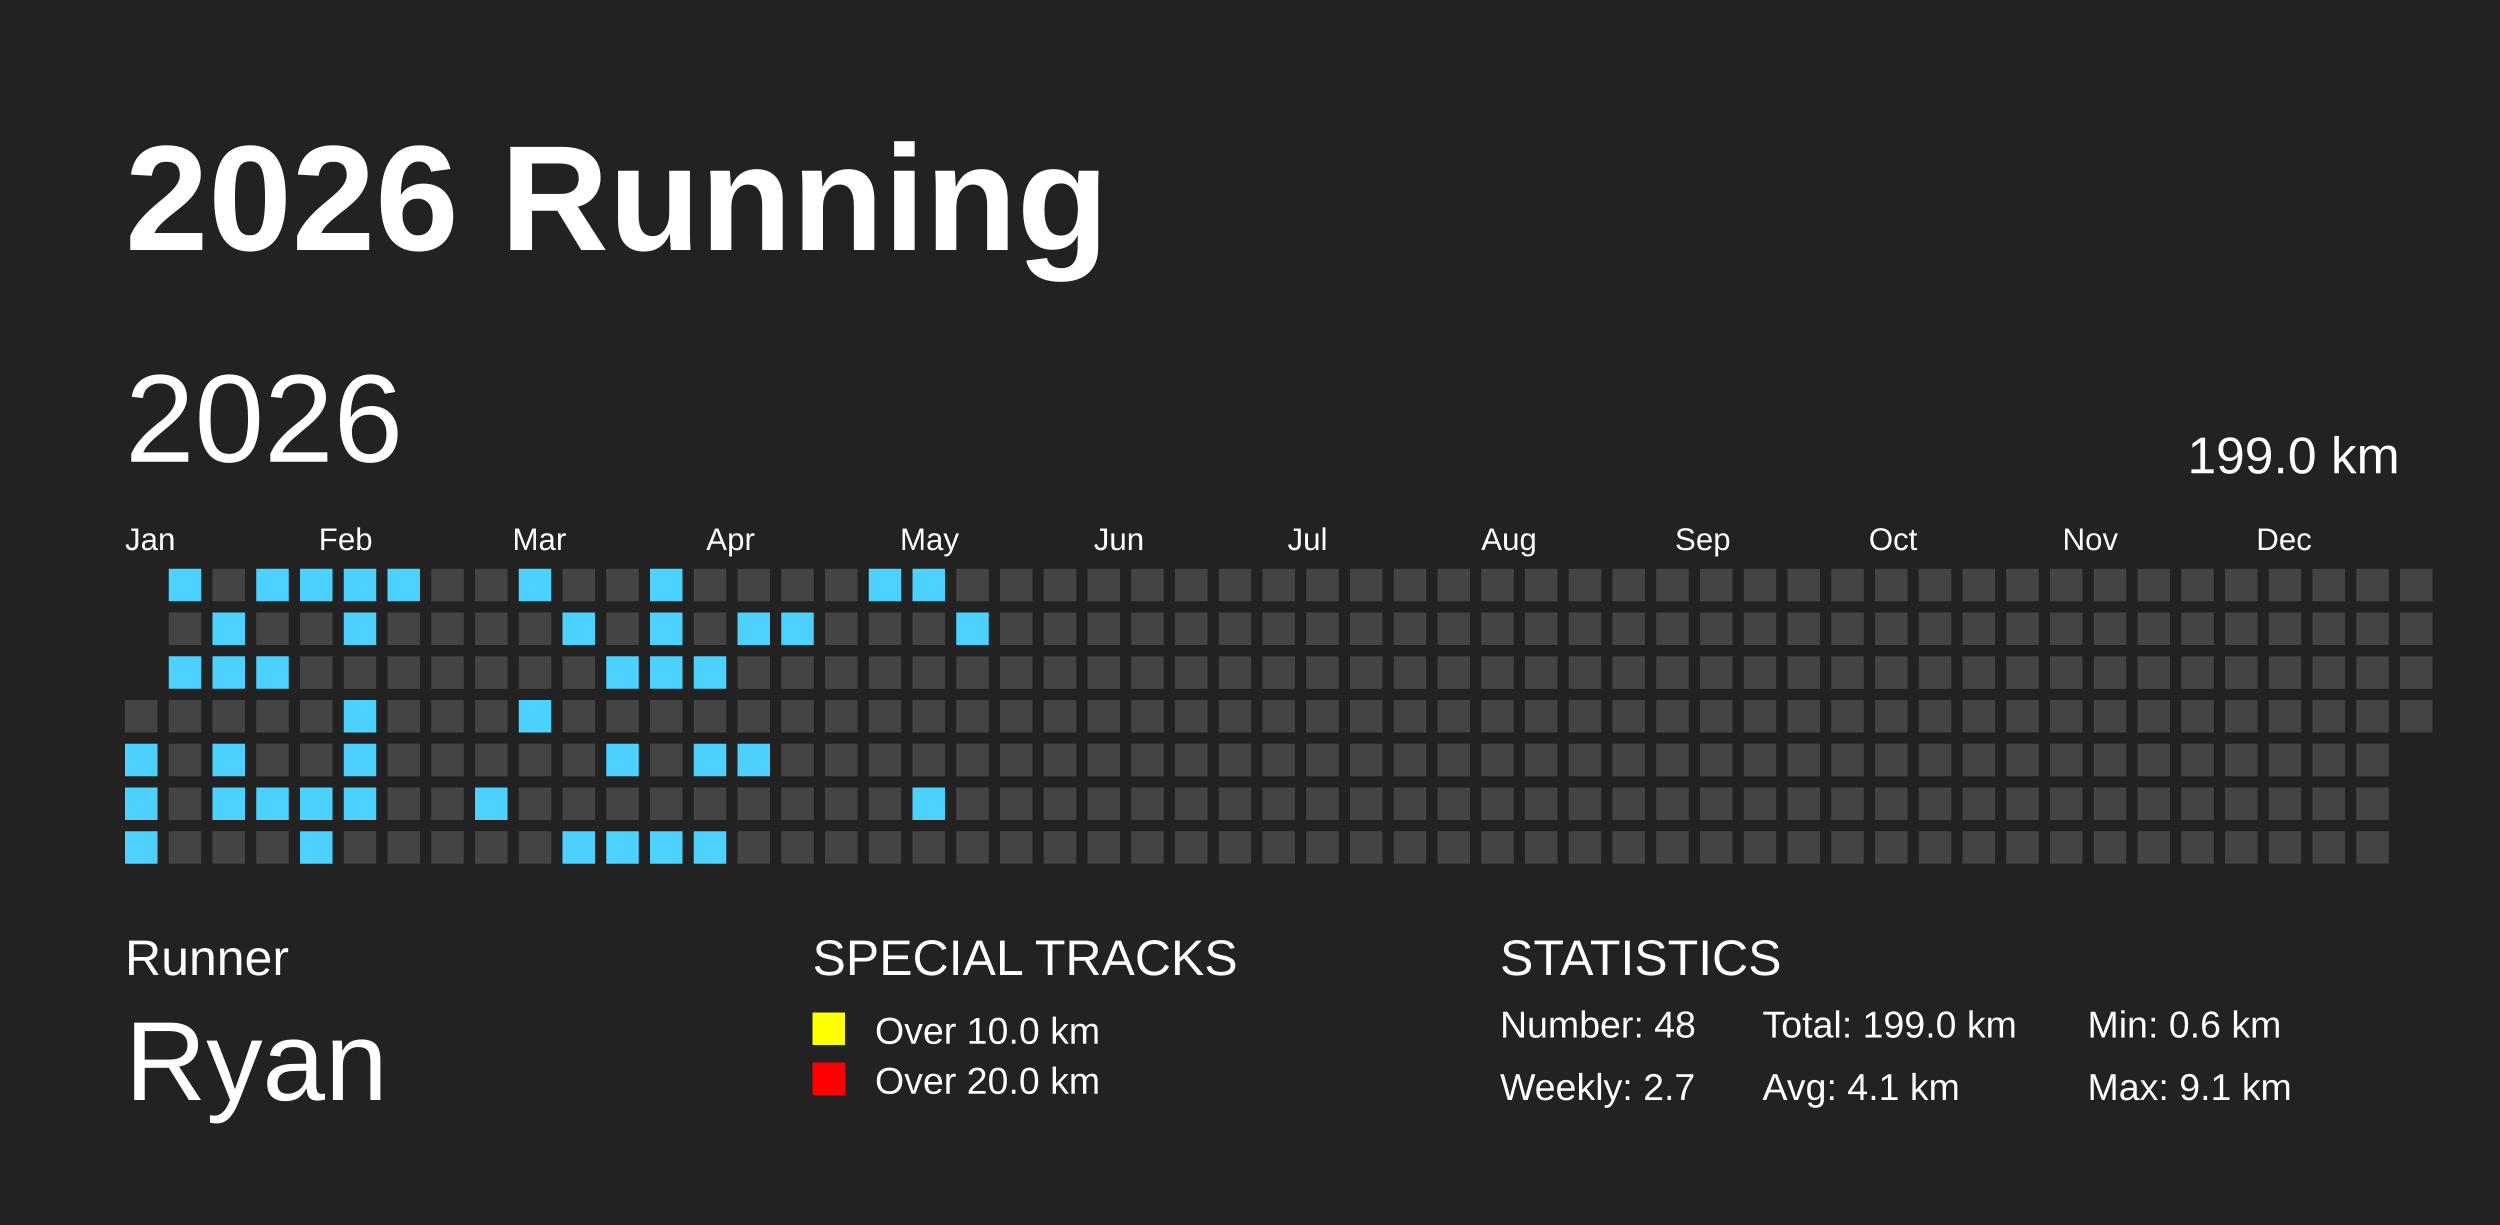
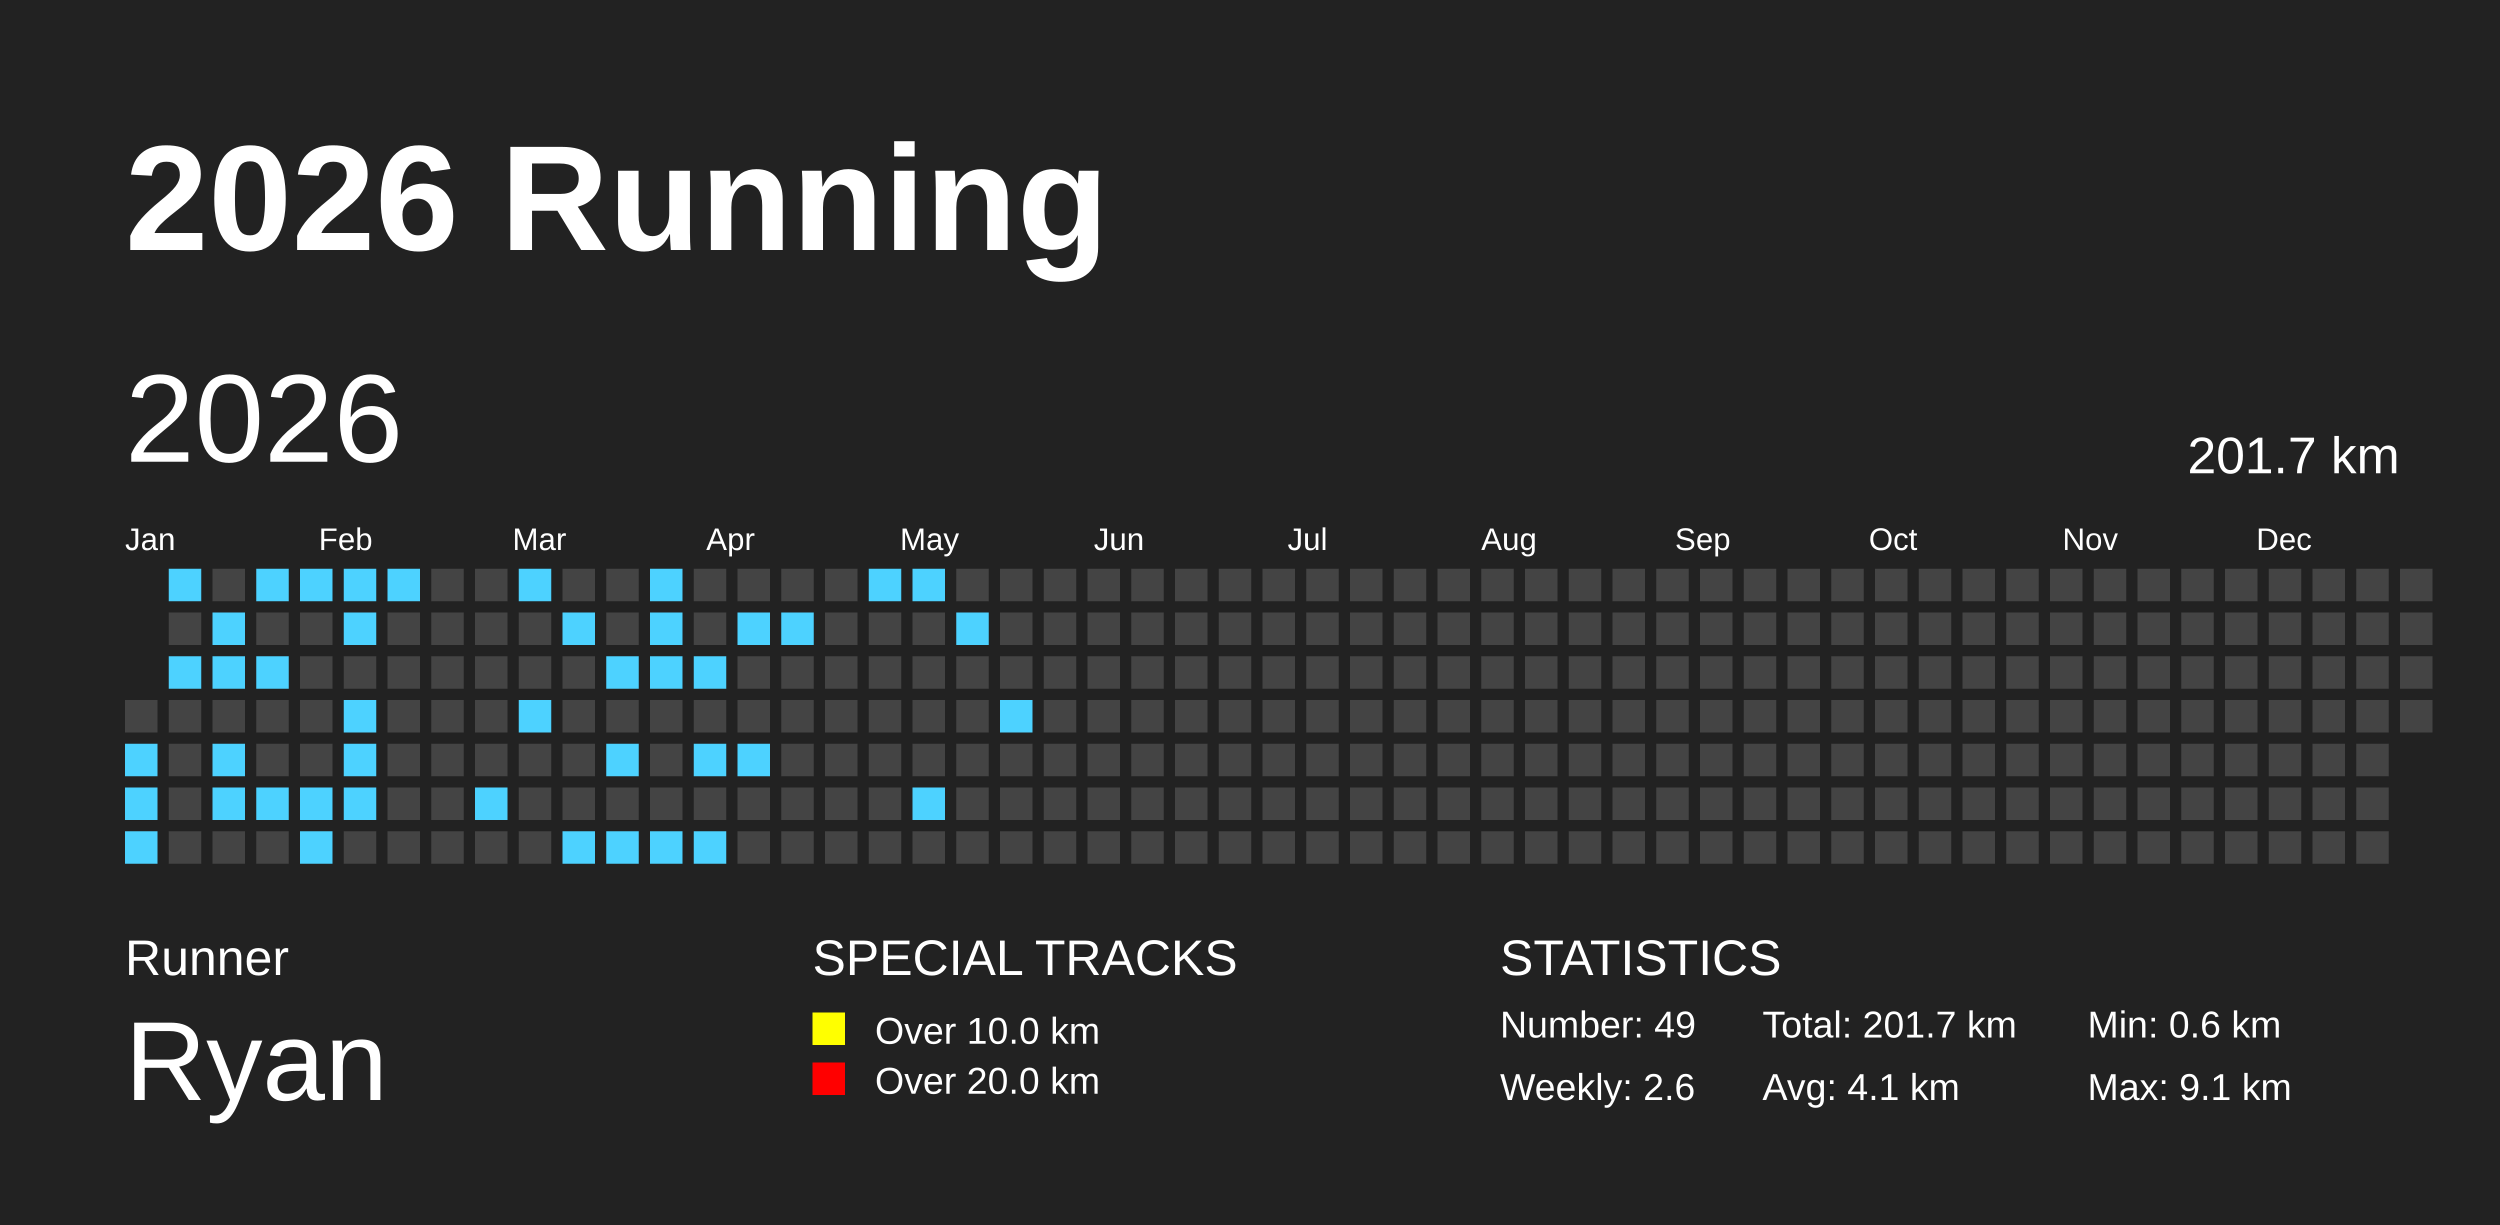
<svg xmlns="http://www.w3.org/2000/svg" baseProfile="full" height="98mm" version="1.1" viewBox="0,0,200,98" width="200mm">
  <defs />
  <rect fill="#222222" height="98" width="200" x="0" y="0" />
  <text fill="#FFFFFF" style="font-size:12px; font-family:Arial; font-weight:bold;" x="10" y="20">2026 Running</text>
  <text fill="#FFFFFF" style="font-size:4px; font-family:Arial" x="10" y="78">Runner</text>
  <text fill="#FFFFFF" style="font-size:9px; font-family:Arial" x="10" y="88">Ryan</text>
  <text fill="#FFFFFF" style="font-size:4px; font-family:Arial" x="65" y="78">SPECIAL TRACKS</text>
  <rect fill="yellow" height="2.6" width="2.6" x="65" y="81" />
  <text fill="#FFFFFF" style="font-size:3px; font-family:Arial" x="70" y="83.5">Over 10.0 km</text>
  <rect fill="red" height="2.6" width="2.6" x="65" y="85" />
  <text fill="#FFFFFF" style="font-size:3px; font-family:Arial" x="70" y="87.5">Over 20.0 km</text>
  <text fill="#FFFFFF" style="font-size:4px; font-family:Arial" x="120" y="78">STATISTICS</text>
-   <text fill="#FFFFFF" style="font-size:3px; font-family:Arial" x="120" y="83">Number: 48</text>
-   <text fill="#FFFFFF" style="font-size:3px; font-family:Arial" x="120" y="88">Weekly: 2.7</text>
-   <text fill="#FFFFFF" style="font-size:3px; font-family:Arial" x="141" y="83">Total: 199.0 km</text>
+   <text fill="#FFFFFF" style="font-size:3px; font-family:Arial" x="120" y="83">Number: 49</text>
+   <text fill="#FFFFFF" style="font-size:3px; font-family:Arial" x="120" y="88">Weekly: 2.6</text>
+   <text fill="#FFFFFF" style="font-size:3px; font-family:Arial" x="141" y="83">Total: 201.7 km</text>
  <text fill="#FFFFFF" style="font-size:3px; font-family:Arial" x="141" y="88">Avg: 4.1 km</text>
  <text fill="#FFFFFF" style="font-size:3px; font-family:Arial" x="167" y="83">Min: 0.6 km</text>
  <text fill="#FFFFFF" style="font-size:3px; font-family:Arial" x="167" y="88">Max: 9.1 km</text>
  <text dominant-baseline="hanging" fill="#FFFFFF" style="font-size:10.0px; font-family:Arial;" x="10" y="30">2026</text>
-   <text dominant-baseline="hanging" fill="#FFFFFF" style="font-size:4.125px; font-family:Arial;" x="175" y="35">199.0 km</text>
+   <text dominant-baseline="hanging" fill="#FFFFFF" style="font-size:4.125px; font-family:Arial;" x="175" y="35">201.7 km</text>
  <text fill="#FFFFFF" style="font-size:2.5px; font-family:Arial" x="10.0" y="44">Jan</text>
  <text fill="#FFFFFF" style="font-size:2.5px; font-family:Arial" x="25.5" y="44">Feb</text>
  <text fill="#FFFFFF" style="font-size:2.5px; font-family:Arial" x="41.0" y="44">Mar</text>
  <text fill="#FFFFFF" style="font-size:2.5px; font-family:Arial" x="56.5" y="44">Apr</text>
  <text fill="#FFFFFF" style="font-size:2.5px; font-family:Arial" x="72.0" y="44">May</text>
  <text fill="#FFFFFF" style="font-size:2.5px; font-family:Arial" x="87.5" y="44">Jun</text>
  <text fill="#FFFFFF" style="font-size:2.5px; font-family:Arial" x="103.0" y="44">Jul</text>
  <text fill="#FFFFFF" style="font-size:2.5px; font-family:Arial" x="118.5" y="44">Aug</text>
  <text fill="#FFFFFF" style="font-size:2.5px; font-family:Arial" x="134.0" y="44">Sep</text>
  <text fill="#FFFFFF" style="font-size:2.5px; font-family:Arial" x="149.5" y="44">Oct</text>
  <text fill="#FFFFFF" style="font-size:2.5px; font-family:Arial" x="165.0" y="44">Nov</text>
  <text fill="#FFFFFF" style="font-size:2.5px; font-family:Arial" x="180.5" y="44">Dec</text>
  <rect fill="#444444" height="2.6" width="2.6" x="10.0" y="56.0" />
  <rect fill="#4DD2FF" height="2.6" width="2.6" x="10.0" y="59.5" />
  <rect fill="#4DD2FF" height="2.6" width="2.6" x="10.0" y="63.0" />
  <rect fill="#4DD2FF" height="2.6" width="2.6" x="10.0" y="66.5" />
  <rect fill="#4DD2FF" height="2.6" width="2.6" x="13.5" y="45.5" />
  <rect fill="#444444" height="2.6" width="2.6" x="13.5" y="49.0" />
  <rect fill="#4DD2FF" height="2.6" width="2.6" x="13.5" y="52.5" />
  <rect fill="#444444" height="2.6" width="2.6" x="13.5" y="56.0" />
  <rect fill="#444444" height="2.6" width="2.6" x="13.5" y="59.5" />
  <rect fill="#444444" height="2.6" width="2.6" x="13.5" y="63.0" />
  <rect fill="#444444" height="2.6" width="2.6" x="13.5" y="66.5" />
  <rect fill="#444444" height="2.6" width="2.6" x="17.0" y="45.5" />
  <rect fill="#4DD2FF" height="2.6" width="2.6" x="17.0" y="49.0" />
  <rect fill="#4DD2FF" height="2.6" width="2.6" x="17.0" y="52.5" />
  <rect fill="#444444" height="2.6" width="2.6" x="17.0" y="56.0" />
  <rect fill="#4DD2FF" height="2.6" width="2.6" x="17.0" y="59.5" />
  <rect fill="#4DD2FF" height="2.6" width="2.6" x="17.0" y="63.0" />
  <rect fill="#444444" height="2.6" width="2.6" x="17.0" y="66.5" />
  <rect fill="#4DD2FF" height="2.6" width="2.6" x="20.5" y="45.5" />
  <rect fill="#444444" height="2.6" width="2.6" x="20.5" y="49.0" />
  <rect fill="#4DD2FF" height="2.6" width="2.6" x="20.5" y="52.5" />
  <rect fill="#444444" height="2.6" width="2.6" x="20.5" y="56.0" />
  <rect fill="#444444" height="2.6" width="2.6" x="20.5" y="59.5" />
  <rect fill="#4DD2FF" height="2.6" width="2.6" x="20.5" y="63.0" />
  <rect fill="#444444" height="2.6" width="2.6" x="20.5" y="66.5" />
  <rect fill="#4DD2FF" height="2.6" width="2.6" x="24.0" y="45.5" />
  <rect fill="#444444" height="2.6" width="2.6" x="24.0" y="49.0" />
  <rect fill="#444444" height="2.6" width="2.6" x="24.0" y="52.5" />
  <rect fill="#444444" height="2.6" width="2.6" x="24.0" y="56.0" />
  <rect fill="#444444" height="2.6" width="2.6" x="24.0" y="59.5" />
  <rect fill="#4DD2FF" height="2.6" width="2.6" x="24.0" y="63.0" />
  <rect fill="#4DD2FF" height="2.6" width="2.6" x="24.0" y="66.5" />
  <rect fill="#4DD2FF" height="2.6" width="2.6" x="27.5" y="45.5" />
  <rect fill="#4DD2FF" height="2.6" width="2.6" x="27.5" y="49.0" />
  <rect fill="#444444" height="2.6" width="2.6" x="27.5" y="52.5" />
  <rect fill="#4DD2FF" height="2.6" width="2.6" x="27.5" y="56.0" />
  <rect fill="#4DD2FF" height="2.6" width="2.6" x="27.5" y="59.5" />
  <rect fill="#4DD2FF" height="2.6" width="2.6" x="27.5" y="63.0" />
  <rect fill="#444444" height="2.6" width="2.6" x="27.5" y="66.5" />
  <rect fill="#4DD2FF" height="2.6" width="2.6" x="31.0" y="45.5" />
  <rect fill="#444444" height="2.6" width="2.6" x="31.0" y="49.0" />
  <rect fill="#444444" height="2.6" width="2.6" x="31.0" y="52.5" />
  <rect fill="#444444" height="2.6" width="2.6" x="31.0" y="56.0" />
  <rect fill="#444444" height="2.6" width="2.6" x="31.0" y="59.5" />
  <rect fill="#444444" height="2.6" width="2.6" x="31.0" y="63.0" />
  <rect fill="#444444" height="2.6" width="2.6" x="31.0" y="66.5" />
  <rect fill="#444444" height="2.6" width="2.6" x="34.5" y="45.5" />
  <rect fill="#444444" height="2.6" width="2.6" x="34.5" y="49.0" />
  <rect fill="#444444" height="2.6" width="2.6" x="34.5" y="52.5" />
  <rect fill="#444444" height="2.6" width="2.6" x="34.5" y="56.0" />
  <rect fill="#444444" height="2.6" width="2.6" x="34.5" y="59.5" />
  <rect fill="#444444" height="2.6" width="2.6" x="34.5" y="63.0" />
  <rect fill="#444444" height="2.6" width="2.6" x="34.5" y="66.5" />
  <rect fill="#444444" height="2.6" width="2.6" x="38.0" y="45.5" />
  <rect fill="#444444" height="2.6" width="2.6" x="38.0" y="49.0" />
  <rect fill="#444444" height="2.6" width="2.6" x="38.0" y="52.5" />
  <rect fill="#444444" height="2.6" width="2.6" x="38.0" y="56.0" />
  <rect fill="#444444" height="2.6" width="2.6" x="38.0" y="59.5" />
  <rect fill="#4DD2FF" height="2.6" width="2.6" x="38.0" y="63.0" />
  <rect fill="#444444" height="2.6" width="2.6" x="38.0" y="66.5" />
  <rect fill="#4DD2FF" height="2.6" width="2.6" x="41.5" y="45.5" />
  <rect fill="#444444" height="2.6" width="2.6" x="41.5" y="49.0" />
  <rect fill="#444444" height="2.6" width="2.6" x="41.5" y="52.5" />
  <rect fill="#4DD2FF" height="2.6" width="2.6" x="41.5" y="56.0" />
  <rect fill="#444444" height="2.6" width="2.6" x="41.5" y="59.5" />
  <rect fill="#444444" height="2.6" width="2.6" x="41.5" y="63.0" />
  <rect fill="#444444" height="2.6" width="2.6" x="41.5" y="66.5" />
  <rect fill="#444444" height="2.6" width="2.6" x="45.0" y="45.5" />
  <rect fill="#4DD2FF" height="2.6" width="2.6" x="45.0" y="49.0" />
  <rect fill="#444444" height="2.6" width="2.6" x="45.0" y="52.5" />
  <rect fill="#444444" height="2.6" width="2.6" x="45.0" y="56.0" />
  <rect fill="#444444" height="2.6" width="2.6" x="45.0" y="59.5" />
  <rect fill="#444444" height="2.6" width="2.6" x="45.0" y="63.0" />
  <rect fill="#4DD2FF" height="2.6" width="2.6" x="45.0" y="66.5" />
  <rect fill="#444444" height="2.6" width="2.6" x="48.5" y="45.5" />
  <rect fill="#444444" height="2.6" width="2.6" x="48.5" y="49.0" />
  <rect fill="#4DD2FF" height="2.6" width="2.6" x="48.5" y="52.5" />
  <rect fill="#444444" height="2.6" width="2.6" x="48.5" y="56.0" />
  <rect fill="#4DD2FF" height="2.6" width="2.6" x="48.5" y="59.5" />
  <rect fill="#444444" height="2.6" width="2.6" x="48.5" y="63.0" />
  <rect fill="#4DD2FF" height="2.6" width="2.6" x="48.5" y="66.5" />
  <rect fill="#4DD2FF" height="2.6" width="2.6" x="52.0" y="45.5" />
  <rect fill="#4DD2FF" height="2.6" width="2.6" x="52.0" y="49.0" />
  <rect fill="#4DD2FF" height="2.6" width="2.6" x="52.0" y="52.5" />
  <rect fill="#444444" height="2.6" width="2.6" x="52.0" y="56.0" />
  <rect fill="#444444" height="2.6" width="2.6" x="52.0" y="59.5" />
  <rect fill="#444444" height="2.6" width="2.6" x="52.0" y="63.0" />
  <rect fill="#4DD2FF" height="2.6" width="2.6" x="52.0" y="66.5" />
  <rect fill="#444444" height="2.6" width="2.6" x="55.5" y="45.5" />
  <rect fill="#444444" height="2.6" width="2.6" x="55.5" y="49.0" />
  <rect fill="#4DD2FF" height="2.6" width="2.6" x="55.5" y="52.5" />
  <rect fill="#444444" height="2.6" width="2.6" x="55.5" y="56.0" />
  <rect fill="#4DD2FF" height="2.6" width="2.6" x="55.5" y="59.5" />
  <rect fill="#444444" height="2.6" width="2.6" x="55.5" y="63.0" />
  <rect fill="#4DD2FF" height="2.6" width="2.6" x="55.5" y="66.5" />
  <rect fill="#444444" height="2.6" width="2.6" x="59.0" y="45.5" />
  <rect fill="#4DD2FF" height="2.6" width="2.6" x="59.0" y="49.0" />
  <rect fill="#444444" height="2.6" width="2.6" x="59.0" y="52.5" />
  <rect fill="#444444" height="2.6" width="2.6" x="59.0" y="56.0" />
  <rect fill="#4DD2FF" height="2.6" width="2.6" x="59.0" y="59.5" />
  <rect fill="#444444" height="2.6" width="2.6" x="59.0" y="63.0" />
  <rect fill="#444444" height="2.6" width="2.6" x="59.0" y="66.5" />
  <rect fill="#444444" height="2.6" width="2.6" x="62.5" y="45.5" />
  <rect fill="#4DD2FF" height="2.6" width="2.6" x="62.5" y="49.0" />
  <rect fill="#444444" height="2.6" width="2.6" x="62.5" y="52.5" />
  <rect fill="#444444" height="2.6" width="2.6" x="62.5" y="56.0" />
  <rect fill="#444444" height="2.6" width="2.6" x="62.5" y="59.5" />
  <rect fill="#444444" height="2.6" width="2.6" x="62.5" y="63.0" />
  <rect fill="#444444" height="2.6" width="2.6" x="62.5" y="66.5" />
  <rect fill="#444444" height="2.6" width="2.6" x="66.0" y="45.5" />
  <rect fill="#444444" height="2.6" width="2.6" x="66.0" y="49.0" />
  <rect fill="#444444" height="2.6" width="2.6" x="66.0" y="52.5" />
  <rect fill="#444444" height="2.6" width="2.6" x="66.0" y="56.0" />
  <rect fill="#444444" height="2.6" width="2.6" x="66.0" y="59.5" />
  <rect fill="#444444" height="2.6" width="2.6" x="66.0" y="63.0" />
  <rect fill="#444444" height="2.6" width="2.6" x="66.0" y="66.5" />
  <rect fill="#4DD2FF" height="2.6" width="2.6" x="69.5" y="45.5" />
  <rect fill="#444444" height="2.6" width="2.6" x="69.5" y="49.0" />
  <rect fill="#444444" height="2.6" width="2.6" x="69.5" y="52.5" />
  <rect fill="#444444" height="2.6" width="2.6" x="69.5" y="56.0" />
  <rect fill="#444444" height="2.6" width="2.6" x="69.5" y="59.5" />
  <rect fill="#444444" height="2.6" width="2.6" x="69.5" y="63.0" />
  <rect fill="#444444" height="2.6" width="2.6" x="69.5" y="66.5" />
  <rect fill="#4DD2FF" height="2.6" width="2.6" x="73.0" y="45.5" />
  <rect fill="#444444" height="2.6" width="2.6" x="73.0" y="49.0" />
  <rect fill="#444444" height="2.6" width="2.6" x="73.0" y="52.5" />
  <rect fill="#444444" height="2.6" width="2.6" x="73.0" y="56.0" />
  <rect fill="#444444" height="2.6" width="2.6" x="73.0" y="59.5" />
  <rect fill="#4DD2FF" height="2.6" width="2.6" x="73.0" y="63.0" />
  <rect fill="#444444" height="2.6" width="2.6" x="73.0" y="66.5" />
  <rect fill="#444444" height="2.6" width="2.6" x="76.5" y="45.5" />
  <rect fill="#4DD2FF" height="2.6" width="2.6" x="76.5" y="49.0" />
  <rect fill="#444444" height="2.6" width="2.6" x="76.5" y="52.5" />
  <rect fill="#444444" height="2.6" width="2.6" x="76.5" y="56.0" />
  <rect fill="#444444" height="2.6" width="2.6" x="76.5" y="59.5" />
  <rect fill="#444444" height="2.6" width="2.6" x="76.5" y="63.0" />
  <rect fill="#444444" height="2.6" width="2.6" x="76.5" y="66.5" />
  <rect fill="#444444" height="2.6" width="2.6" x="80.0" y="45.5" />
  <rect fill="#444444" height="2.6" width="2.6" x="80.0" y="49.0" />
  <rect fill="#444444" height="2.6" width="2.6" x="80.0" y="52.5" />
-   <rect fill="#444444" height="2.6" width="2.6" x="80.0" y="56.0" />
+   <rect fill="#4DD2FF" height="2.6" width="2.6" x="80.0" y="56.0" />
  <rect fill="#444444" height="2.6" width="2.6" x="80.0" y="59.5" />
  <rect fill="#444444" height="2.6" width="2.6" x="80.0" y="63.0" />
  <rect fill="#444444" height="2.6" width="2.6" x="80.0" y="66.5" />
  <rect fill="#444444" height="2.6" width="2.6" x="83.5" y="45.5" />
  <rect fill="#444444" height="2.6" width="2.6" x="83.5" y="49.0" />
  <rect fill="#444444" height="2.6" width="2.6" x="83.5" y="52.5" />
  <rect fill="#444444" height="2.6" width="2.6" x="83.5" y="56.0" />
  <rect fill="#444444" height="2.6" width="2.6" x="83.5" y="59.5" />
  <rect fill="#444444" height="2.6" width="2.6" x="83.5" y="63.0" />
  <rect fill="#444444" height="2.6" width="2.6" x="83.5" y="66.5" />
  <rect fill="#444444" height="2.6" width="2.6" x="87.0" y="45.5" />
  <rect fill="#444444" height="2.6" width="2.6" x="87.0" y="49.0" />
  <rect fill="#444444" height="2.6" width="2.6" x="87.0" y="52.5" />
  <rect fill="#444444" height="2.6" width="2.6" x="87.0" y="56.0" />
  <rect fill="#444444" height="2.6" width="2.6" x="87.0" y="59.5" />
  <rect fill="#444444" height="2.6" width="2.6" x="87.0" y="63.0" />
  <rect fill="#444444" height="2.6" width="2.6" x="87.0" y="66.5" />
  <rect fill="#444444" height="2.6" width="2.6" x="90.5" y="45.5" />
  <rect fill="#444444" height="2.6" width="2.6" x="90.5" y="49.0" />
  <rect fill="#444444" height="2.6" width="2.6" x="90.5" y="52.5" />
  <rect fill="#444444" height="2.6" width="2.6" x="90.5" y="56.0" />
  <rect fill="#444444" height="2.6" width="2.6" x="90.5" y="59.5" />
  <rect fill="#444444" height="2.6" width="2.6" x="90.5" y="63.0" />
  <rect fill="#444444" height="2.6" width="2.6" x="90.5" y="66.5" />
  <rect fill="#444444" height="2.6" width="2.6" x="94.0" y="45.5" />
  <rect fill="#444444" height="2.6" width="2.6" x="94.0" y="49.0" />
  <rect fill="#444444" height="2.6" width="2.6" x="94.0" y="52.5" />
  <rect fill="#444444" height="2.6" width="2.6" x="94.0" y="56.0" />
  <rect fill="#444444" height="2.6" width="2.6" x="94.0" y="59.5" />
  <rect fill="#444444" height="2.6" width="2.6" x="94.0" y="63.0" />
  <rect fill="#444444" height="2.6" width="2.6" x="94.0" y="66.5" />
  <rect fill="#444444" height="2.6" width="2.6" x="97.5" y="45.5" />
  <rect fill="#444444" height="2.6" width="2.6" x="97.5" y="49.0" />
  <rect fill="#444444" height="2.6" width="2.6" x="97.5" y="52.5" />
  <rect fill="#444444" height="2.6" width="2.6" x="97.5" y="56.0" />
  <rect fill="#444444" height="2.6" width="2.6" x="97.5" y="59.5" />
  <rect fill="#444444" height="2.6" width="2.6" x="97.5" y="63.0" />
  <rect fill="#444444" height="2.6" width="2.6" x="97.5" y="66.5" />
  <rect fill="#444444" height="2.6" width="2.6" x="101.0" y="45.5" />
  <rect fill="#444444" height="2.6" width="2.6" x="101.0" y="49.0" />
  <rect fill="#444444" height="2.6" width="2.6" x="101.0" y="52.5" />
  <rect fill="#444444" height="2.6" width="2.6" x="101.0" y="56.0" />
  <rect fill="#444444" height="2.6" width="2.6" x="101.0" y="59.5" />
  <rect fill="#444444" height="2.6" width="2.6" x="101.0" y="63.0" />
  <rect fill="#444444" height="2.6" width="2.6" x="101.0" y="66.5" />
  <rect fill="#444444" height="2.6" width="2.6" x="104.5" y="45.5" />
  <rect fill="#444444" height="2.6" width="2.6" x="104.5" y="49.0" />
  <rect fill="#444444" height="2.6" width="2.6" x="104.5" y="52.5" />
  <rect fill="#444444" height="2.6" width="2.6" x="104.5" y="56.0" />
  <rect fill="#444444" height="2.6" width="2.6" x="104.5" y="59.5" />
  <rect fill="#444444" height="2.6" width="2.6" x="104.5" y="63.0" />
  <rect fill="#444444" height="2.6" width="2.6" x="104.5" y="66.5" />
  <rect fill="#444444" height="2.6" width="2.6" x="108.0" y="45.5" />
  <rect fill="#444444" height="2.6" width="2.6" x="108.0" y="49.0" />
  <rect fill="#444444" height="2.6" width="2.6" x="108.0" y="52.5" />
  <rect fill="#444444" height="2.6" width="2.6" x="108.0" y="56.0" />
  <rect fill="#444444" height="2.6" width="2.6" x="108.0" y="59.5" />
  <rect fill="#444444" height="2.6" width="2.6" x="108.0" y="63.0" />
  <rect fill="#444444" height="2.6" width="2.6" x="108.0" y="66.5" />
  <rect fill="#444444" height="2.6" width="2.6" x="111.5" y="45.5" />
  <rect fill="#444444" height="2.6" width="2.6" x="111.5" y="49.0" />
  <rect fill="#444444" height="2.6" width="2.6" x="111.5" y="52.5" />
  <rect fill="#444444" height="2.6" width="2.6" x="111.5" y="56.0" />
  <rect fill="#444444" height="2.6" width="2.6" x="111.5" y="59.5" />
  <rect fill="#444444" height="2.6" width="2.6" x="111.5" y="63.0" />
  <rect fill="#444444" height="2.6" width="2.6" x="111.5" y="66.5" />
  <rect fill="#444444" height="2.6" width="2.6" x="115.0" y="45.5" />
  <rect fill="#444444" height="2.6" width="2.6" x="115.0" y="49.0" />
  <rect fill="#444444" height="2.6" width="2.6" x="115.0" y="52.5" />
  <rect fill="#444444" height="2.6" width="2.6" x="115.0" y="56.0" />
  <rect fill="#444444" height="2.6" width="2.6" x="115.0" y="59.5" />
  <rect fill="#444444" height="2.6" width="2.6" x="115.0" y="63.0" />
  <rect fill="#444444" height="2.6" width="2.6" x="115.0" y="66.5" />
  <rect fill="#444444" height="2.6" width="2.6" x="118.5" y="45.5" />
  <rect fill="#444444" height="2.6" width="2.6" x="118.5" y="49.0" />
  <rect fill="#444444" height="2.6" width="2.6" x="118.5" y="52.5" />
  <rect fill="#444444" height="2.6" width="2.6" x="118.5" y="56.0" />
  <rect fill="#444444" height="2.6" width="2.6" x="118.5" y="59.5" />
  <rect fill="#444444" height="2.6" width="2.6" x="118.5" y="63.0" />
  <rect fill="#444444" height="2.6" width="2.6" x="118.5" y="66.5" />
  <rect fill="#444444" height="2.6" width="2.6" x="122.0" y="45.5" />
  <rect fill="#444444" height="2.6" width="2.6" x="122.0" y="49.0" />
  <rect fill="#444444" height="2.6" width="2.6" x="122.0" y="52.5" />
  <rect fill="#444444" height="2.6" width="2.6" x="122.0" y="56.0" />
  <rect fill="#444444" height="2.6" width="2.6" x="122.0" y="59.5" />
  <rect fill="#444444" height="2.6" width="2.6" x="122.0" y="63.0" />
  <rect fill="#444444" height="2.6" width="2.6" x="122.0" y="66.5" />
  <rect fill="#444444" height="2.6" width="2.6" x="125.5" y="45.5" />
  <rect fill="#444444" height="2.6" width="2.6" x="125.5" y="49.0" />
  <rect fill="#444444" height="2.6" width="2.6" x="125.5" y="52.5" />
  <rect fill="#444444" height="2.6" width="2.6" x="125.5" y="56.0" />
  <rect fill="#444444" height="2.6" width="2.6" x="125.5" y="59.5" />
  <rect fill="#444444" height="2.6" width="2.6" x="125.5" y="63.0" />
  <rect fill="#444444" height="2.6" width="2.6" x="125.5" y="66.5" />
  <rect fill="#444444" height="2.6" width="2.6" x="129.0" y="45.5" />
  <rect fill="#444444" height="2.6" width="2.6" x="129.0" y="49.0" />
  <rect fill="#444444" height="2.6" width="2.6" x="129.0" y="52.5" />
  <rect fill="#444444" height="2.6" width="2.6" x="129.0" y="56.0" />
  <rect fill="#444444" height="2.6" width="2.6" x="129.0" y="59.5" />
  <rect fill="#444444" height="2.6" width="2.6" x="129.0" y="63.0" />
  <rect fill="#444444" height="2.6" width="2.6" x="129.0" y="66.5" />
  <rect fill="#444444" height="2.6" width="2.6" x="132.5" y="45.5" />
  <rect fill="#444444" height="2.6" width="2.6" x="132.5" y="49.0" />
  <rect fill="#444444" height="2.6" width="2.6" x="132.5" y="52.5" />
  <rect fill="#444444" height="2.6" width="2.6" x="132.5" y="56.0" />
  <rect fill="#444444" height="2.6" width="2.6" x="132.5" y="59.5" />
  <rect fill="#444444" height="2.6" width="2.6" x="132.5" y="63.0" />
  <rect fill="#444444" height="2.6" width="2.6" x="132.5" y="66.5" />
  <rect fill="#444444" height="2.6" width="2.6" x="136.0" y="45.5" />
  <rect fill="#444444" height="2.6" width="2.6" x="136.0" y="49.0" />
  <rect fill="#444444" height="2.6" width="2.6" x="136.0" y="52.5" />
  <rect fill="#444444" height="2.6" width="2.6" x="136.0" y="56.0" />
  <rect fill="#444444" height="2.6" width="2.6" x="136.0" y="59.5" />
  <rect fill="#444444" height="2.6" width="2.6" x="136.0" y="63.0" />
  <rect fill="#444444" height="2.6" width="2.6" x="136.0" y="66.5" />
  <rect fill="#444444" height="2.6" width="2.6" x="139.5" y="45.5" />
  <rect fill="#444444" height="2.6" width="2.6" x="139.5" y="49.0" />
  <rect fill="#444444" height="2.6" width="2.6" x="139.5" y="52.5" />
  <rect fill="#444444" height="2.6" width="2.6" x="139.5" y="56.0" />
  <rect fill="#444444" height="2.6" width="2.6" x="139.5" y="59.5" />
  <rect fill="#444444" height="2.6" width="2.6" x="139.5" y="63.0" />
  <rect fill="#444444" height="2.6" width="2.6" x="139.5" y="66.5" />
  <rect fill="#444444" height="2.6" width="2.6" x="143.0" y="45.5" />
  <rect fill="#444444" height="2.6" width="2.6" x="143.0" y="49.0" />
  <rect fill="#444444" height="2.6" width="2.6" x="143.0" y="52.5" />
  <rect fill="#444444" height="2.6" width="2.6" x="143.0" y="56.0" />
  <rect fill="#444444" height="2.6" width="2.6" x="143.0" y="59.5" />
  <rect fill="#444444" height="2.6" width="2.6" x="143.0" y="63.0" />
  <rect fill="#444444" height="2.6" width="2.6" x="143.0" y="66.5" />
  <rect fill="#444444" height="2.6" width="2.6" x="146.5" y="45.5" />
  <rect fill="#444444" height="2.6" width="2.6" x="146.5" y="49.0" />
  <rect fill="#444444" height="2.6" width="2.6" x="146.5" y="52.5" />
  <rect fill="#444444" height="2.6" width="2.6" x="146.5" y="56.0" />
  <rect fill="#444444" height="2.6" width="2.6" x="146.5" y="59.5" />
  <rect fill="#444444" height="2.6" width="2.6" x="146.5" y="63.0" />
  <rect fill="#444444" height="2.6" width="2.6" x="146.5" y="66.5" />
  <rect fill="#444444" height="2.6" width="2.6" x="150.0" y="45.5" />
  <rect fill="#444444" height="2.6" width="2.6" x="150.0" y="49.0" />
  <rect fill="#444444" height="2.6" width="2.6" x="150.0" y="52.5" />
  <rect fill="#444444" height="2.6" width="2.6" x="150.0" y="56.0" />
  <rect fill="#444444" height="2.6" width="2.6" x="150.0" y="59.5" />
  <rect fill="#444444" height="2.6" width="2.6" x="150.0" y="63.0" />
  <rect fill="#444444" height="2.6" width="2.6" x="150.0" y="66.5" />
  <rect fill="#444444" height="2.6" width="2.6" x="153.5" y="45.5" />
  <rect fill="#444444" height="2.6" width="2.6" x="153.5" y="49.0" />
  <rect fill="#444444" height="2.6" width="2.6" x="153.5" y="52.5" />
  <rect fill="#444444" height="2.6" width="2.6" x="153.5" y="56.0" />
  <rect fill="#444444" height="2.6" width="2.6" x="153.5" y="59.5" />
  <rect fill="#444444" height="2.6" width="2.6" x="153.5" y="63.0" />
  <rect fill="#444444" height="2.6" width="2.6" x="153.5" y="66.5" />
  <rect fill="#444444" height="2.6" width="2.6" x="157.0" y="45.5" />
  <rect fill="#444444" height="2.6" width="2.6" x="157.0" y="49.0" />
  <rect fill="#444444" height="2.6" width="2.6" x="157.0" y="52.5" />
  <rect fill="#444444" height="2.6" width="2.6" x="157.0" y="56.0" />
  <rect fill="#444444" height="2.6" width="2.6" x="157.0" y="59.5" />
  <rect fill="#444444" height="2.6" width="2.6" x="157.0" y="63.0" />
  <rect fill="#444444" height="2.6" width="2.6" x="157.0" y="66.5" />
  <rect fill="#444444" height="2.6" width="2.6" x="160.5" y="45.5" />
  <rect fill="#444444" height="2.6" width="2.6" x="160.5" y="49.0" />
  <rect fill="#444444" height="2.6" width="2.6" x="160.5" y="52.5" />
  <rect fill="#444444" height="2.6" width="2.6" x="160.5" y="56.0" />
  <rect fill="#444444" height="2.6" width="2.6" x="160.5" y="59.5" />
  <rect fill="#444444" height="2.6" width="2.6" x="160.5" y="63.0" />
  <rect fill="#444444" height="2.6" width="2.6" x="160.5" y="66.5" />
  <rect fill="#444444" height="2.6" width="2.6" x="164.0" y="45.5" />
  <rect fill="#444444" height="2.6" width="2.6" x="164.0" y="49.0" />
  <rect fill="#444444" height="2.6" width="2.6" x="164.0" y="52.5" />
  <rect fill="#444444" height="2.6" width="2.6" x="164.0" y="56.0" />
  <rect fill="#444444" height="2.6" width="2.6" x="164.0" y="59.5" />
  <rect fill="#444444" height="2.6" width="2.6" x="164.0" y="63.0" />
  <rect fill="#444444" height="2.6" width="2.6" x="164.0" y="66.5" />
  <rect fill="#444444" height="2.6" width="2.6" x="167.5" y="45.5" />
  <rect fill="#444444" height="2.6" width="2.6" x="167.5" y="49.0" />
  <rect fill="#444444" height="2.6" width="2.6" x="167.5" y="52.5" />
  <rect fill="#444444" height="2.6" width="2.6" x="167.5" y="56.0" />
  <rect fill="#444444" height="2.6" width="2.6" x="167.5" y="59.5" />
  <rect fill="#444444" height="2.6" width="2.6" x="167.5" y="63.0" />
  <rect fill="#444444" height="2.6" width="2.6" x="167.5" y="66.5" />
  <rect fill="#444444" height="2.6" width="2.6" x="171.0" y="45.5" />
  <rect fill="#444444" height="2.6" width="2.6" x="171.0" y="49.0" />
  <rect fill="#444444" height="2.6" width="2.6" x="171.0" y="52.5" />
  <rect fill="#444444" height="2.6" width="2.6" x="171.0" y="56.0" />
  <rect fill="#444444" height="2.6" width="2.6" x="171.0" y="59.5" />
  <rect fill="#444444" height="2.6" width="2.6" x="171.0" y="63.0" />
  <rect fill="#444444" height="2.6" width="2.6" x="171.0" y="66.5" />
  <rect fill="#444444" height="2.6" width="2.6" x="174.5" y="45.5" />
  <rect fill="#444444" height="2.6" width="2.6" x="174.5" y="49.0" />
  <rect fill="#444444" height="2.6" width="2.6" x="174.5" y="52.5" />
  <rect fill="#444444" height="2.6" width="2.6" x="174.5" y="56.0" />
  <rect fill="#444444" height="2.6" width="2.6" x="174.5" y="59.5" />
  <rect fill="#444444" height="2.6" width="2.6" x="174.5" y="63.0" />
  <rect fill="#444444" height="2.6" width="2.6" x="174.5" y="66.5" />
  <rect fill="#444444" height="2.6" width="2.6" x="178.0" y="45.5" />
  <rect fill="#444444" height="2.6" width="2.6" x="178.0" y="49.0" />
  <rect fill="#444444" height="2.6" width="2.6" x="178.0" y="52.5" />
  <rect fill="#444444" height="2.6" width="2.6" x="178.0" y="56.0" />
  <rect fill="#444444" height="2.6" width="2.6" x="178.0" y="59.5" />
  <rect fill="#444444" height="2.6" width="2.6" x="178.0" y="63.0" />
  <rect fill="#444444" height="2.6" width="2.6" x="178.0" y="66.5" />
  <rect fill="#444444" height="2.6" width="2.6" x="181.5" y="45.5" />
  <rect fill="#444444" height="2.6" width="2.6" x="181.5" y="49.0" />
  <rect fill="#444444" height="2.6" width="2.6" x="181.5" y="52.5" />
  <rect fill="#444444" height="2.6" width="2.6" x="181.5" y="56.0" />
  <rect fill="#444444" height="2.6" width="2.6" x="181.5" y="59.5" />
  <rect fill="#444444" height="2.6" width="2.6" x="181.5" y="63.0" />
  <rect fill="#444444" height="2.6" width="2.6" x="181.5" y="66.5" />
  <rect fill="#444444" height="2.6" width="2.6" x="185.0" y="45.5" />
  <rect fill="#444444" height="2.6" width="2.6" x="185.0" y="49.0" />
  <rect fill="#444444" height="2.6" width="2.6" x="185.0" y="52.5" />
  <rect fill="#444444" height="2.6" width="2.6" x="185.0" y="56.0" />
  <rect fill="#444444" height="2.6" width="2.6" x="185.0" y="59.5" />
  <rect fill="#444444" height="2.6" width="2.6" x="185.0" y="63.0" />
  <rect fill="#444444" height="2.6" width="2.6" x="185.0" y="66.5" />
  <rect fill="#444444" height="2.6" width="2.6" x="188.5" y="45.5" />
  <rect fill="#444444" height="2.6" width="2.6" x="188.5" y="49.0" />
  <rect fill="#444444" height="2.6" width="2.6" x="188.5" y="52.5" />
  <rect fill="#444444" height="2.6" width="2.6" x="188.5" y="56.0" />
  <rect fill="#444444" height="2.6" width="2.6" x="188.5" y="59.5" />
  <rect fill="#444444" height="2.6" width="2.6" x="188.5" y="63.0" />
  <rect fill="#444444" height="2.6" width="2.6" x="188.5" y="66.5" />
  <rect fill="#444444" height="2.6" width="2.6" x="192.0" y="45.5" />
  <rect fill="#444444" height="2.6" width="2.6" x="192.0" y="49.0" />
  <rect fill="#444444" height="2.6" width="2.6" x="192.0" y="52.5" />
  <rect fill="#444444" height="2.6" width="2.6" x="192.0" y="56.0" />
</svg>
